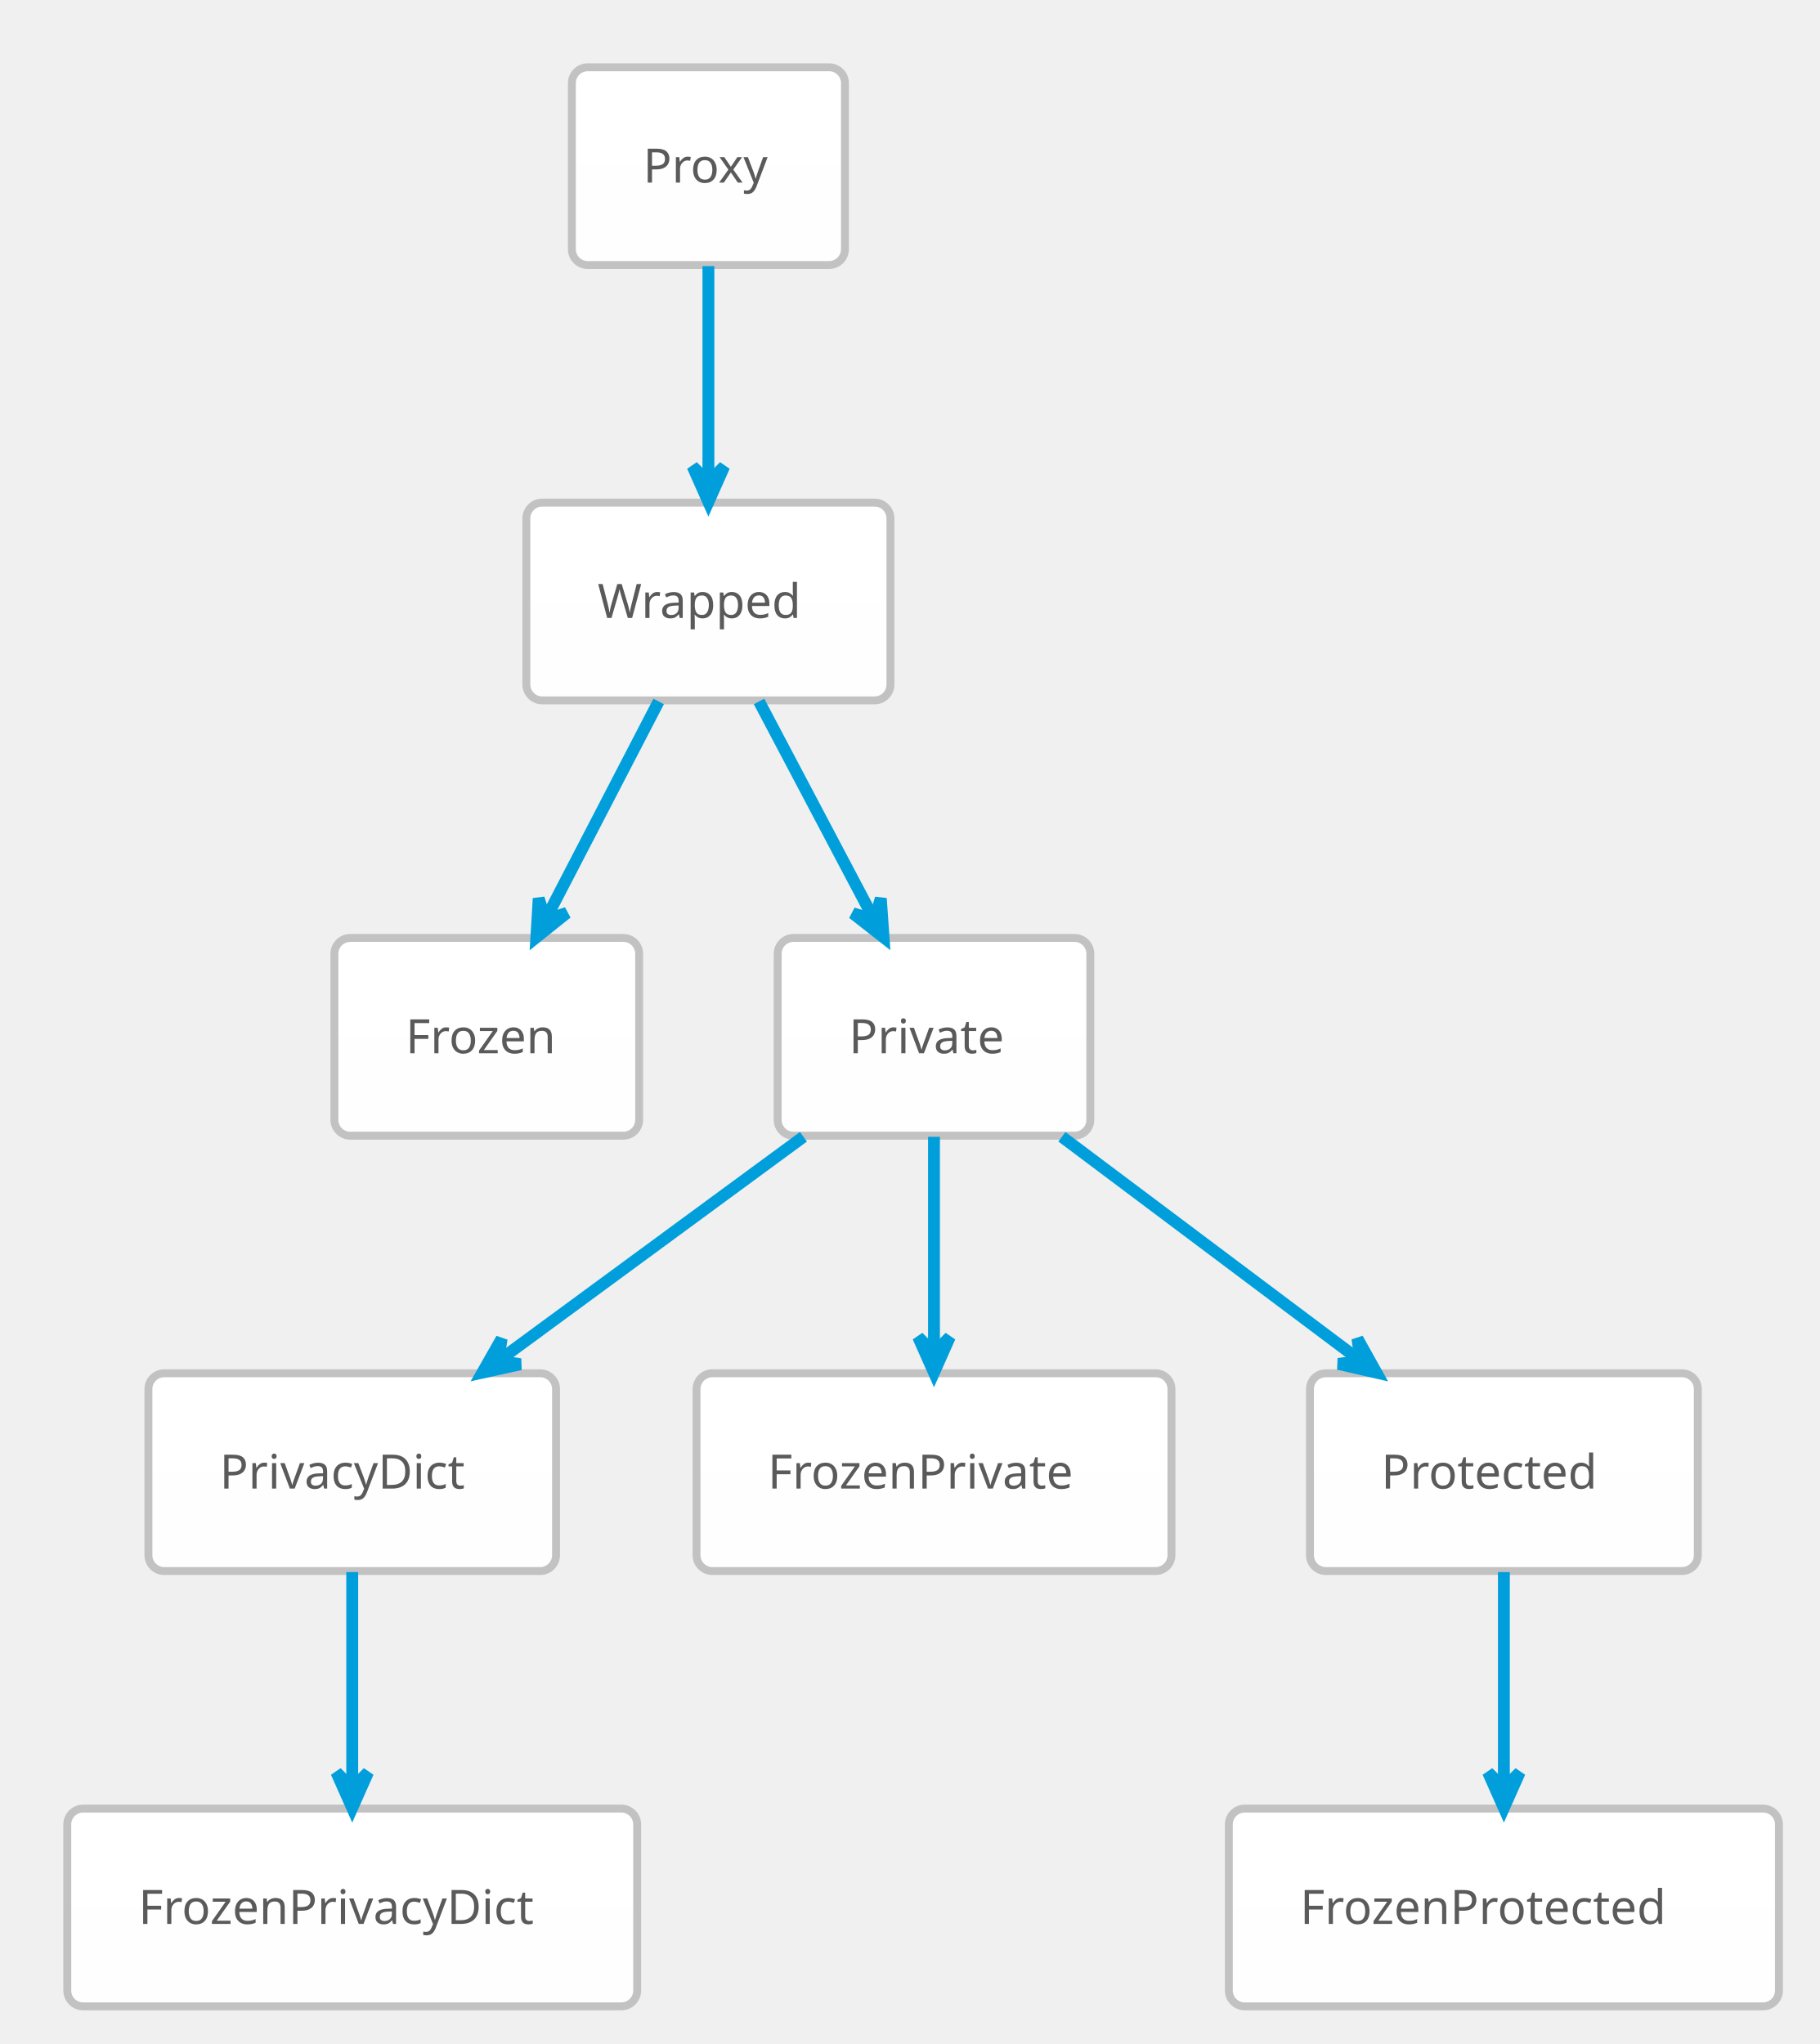
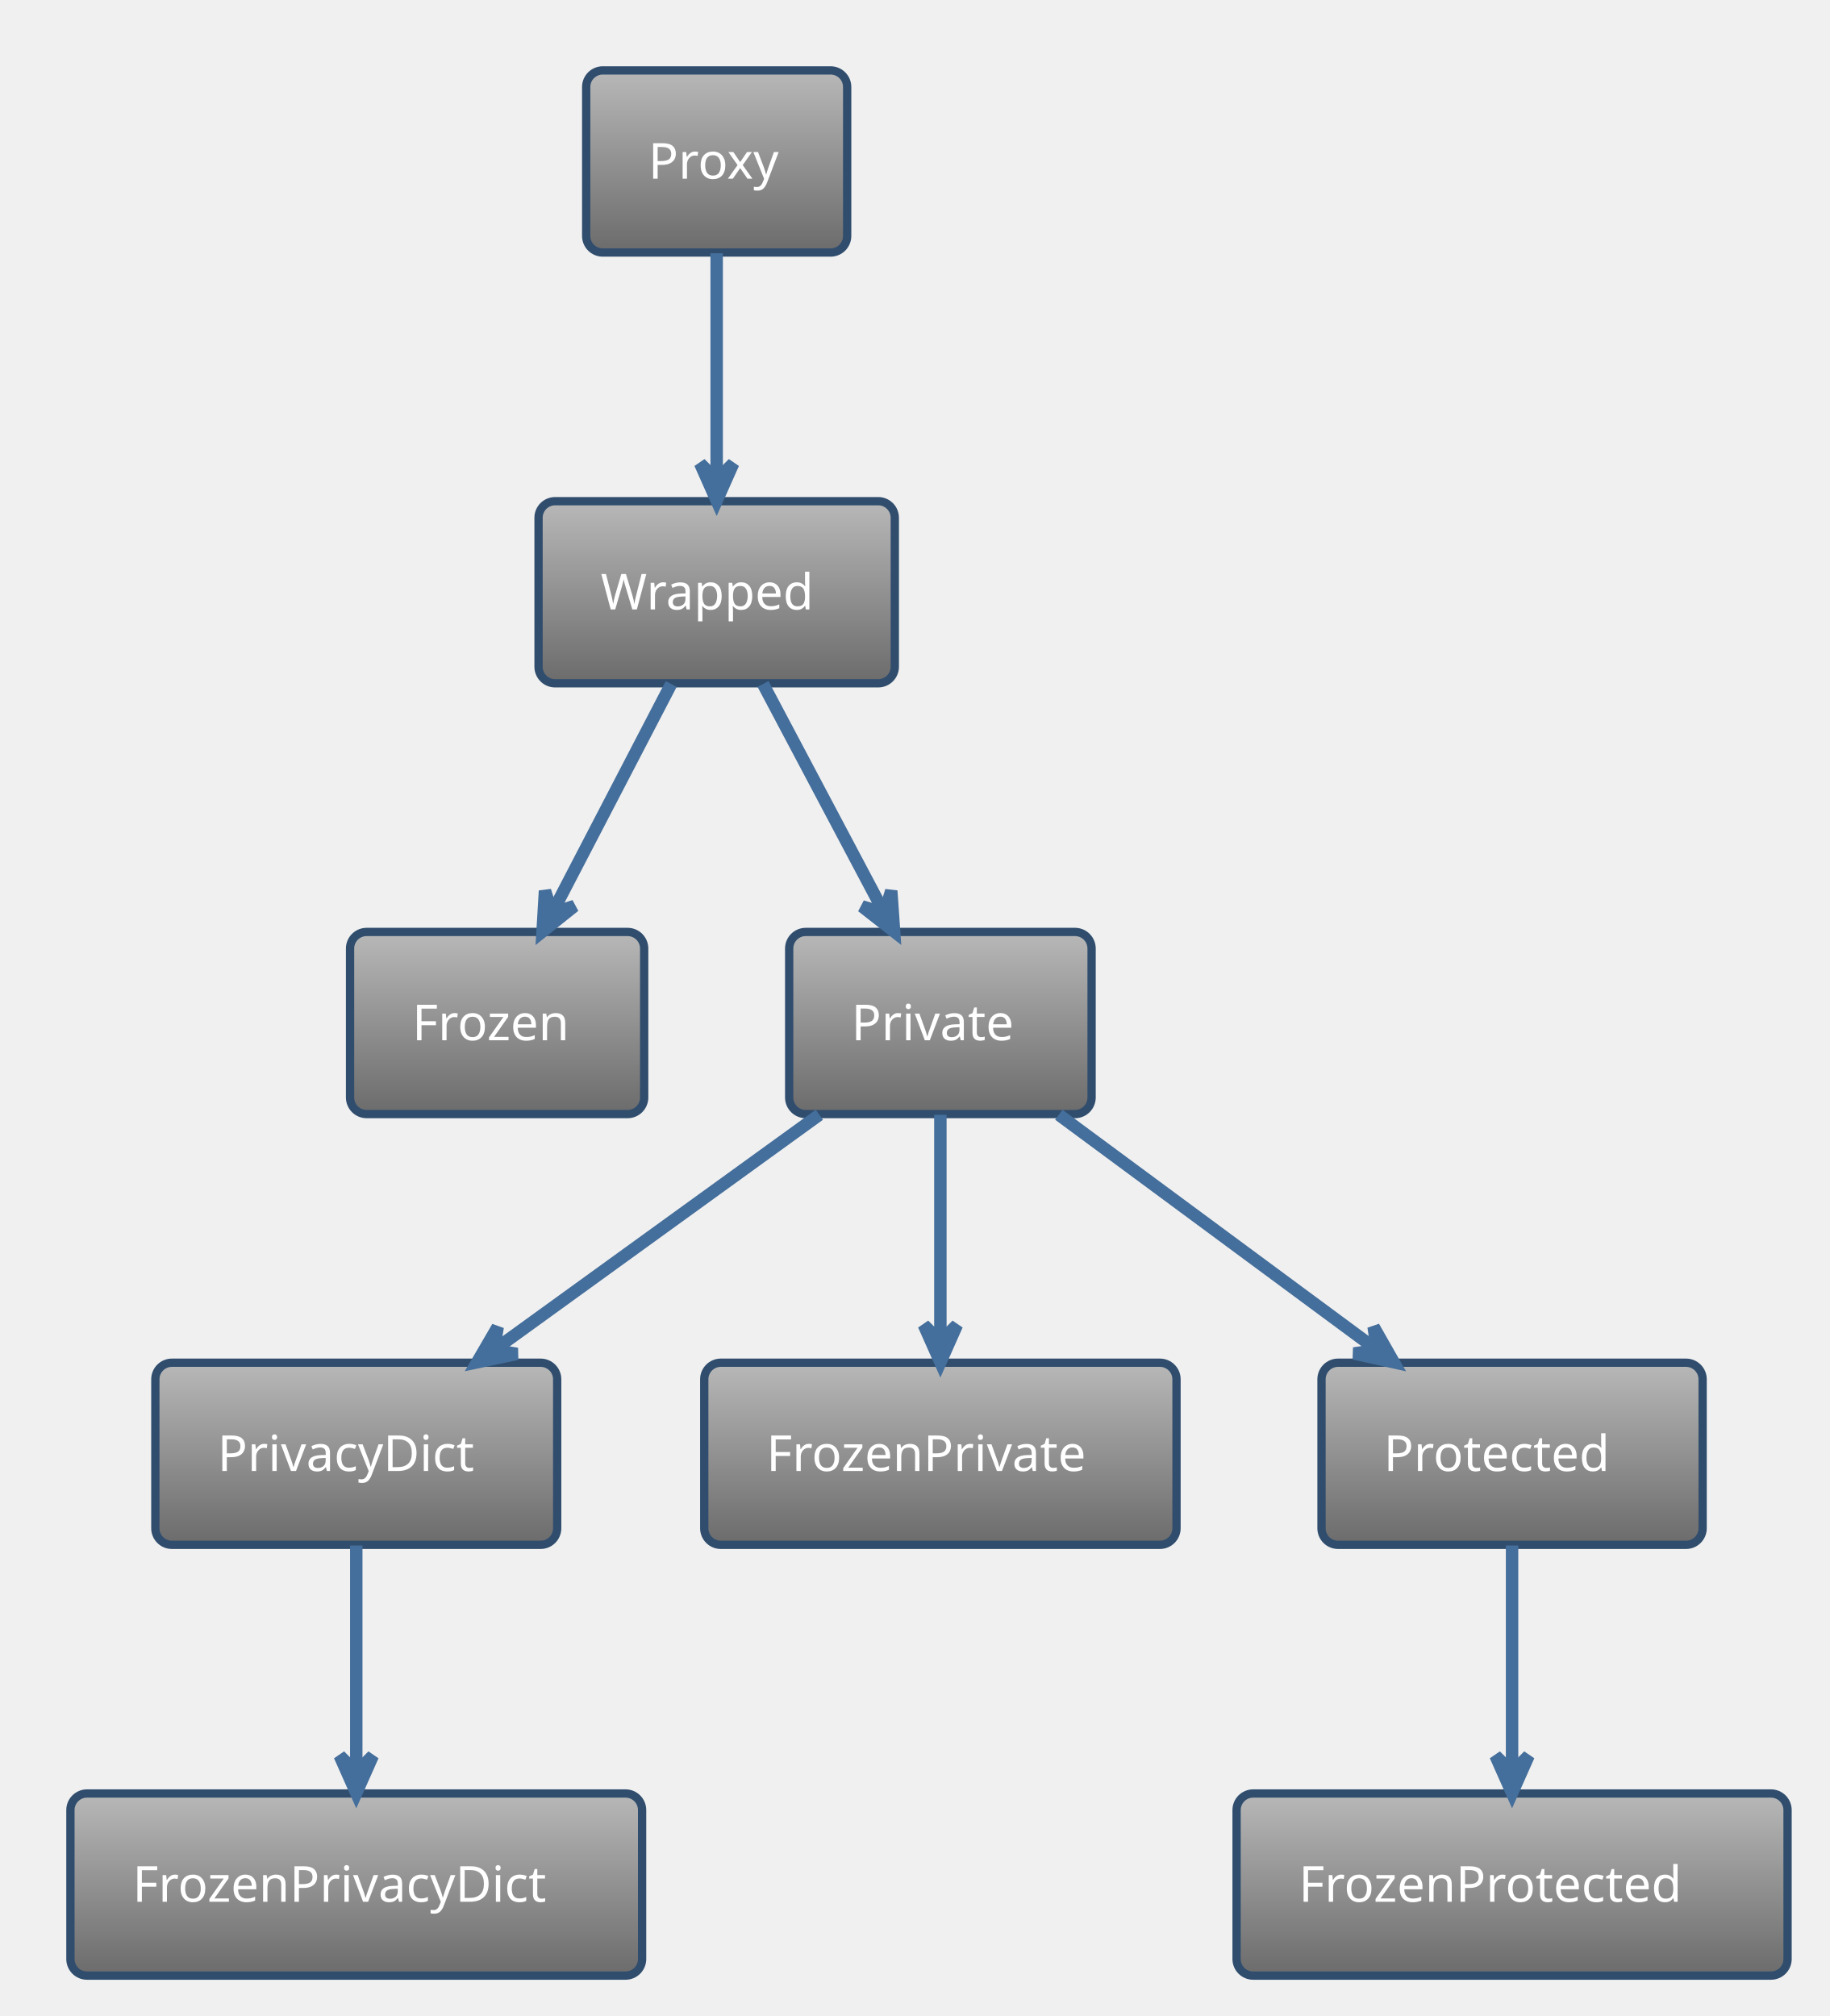
- <svg xmlns="http://www.w3.org/2000/svg" contentStyleType="text/css" height="538.542px" preserveAspectRatio="none" style="width:479px;height:538px;" version="1.1" viewBox="0 0 479 538" width="479.167px" zoomAndPan="magnify">
+ <svg xmlns="http://www.w3.org/2000/svg" contentStyleType="text/css" height="507.292px" preserveAspectRatio="none" style="width:460px;height:507px;" version="1.1" viewBox="0 0 460 507" width="460.417px" zoomAndPan="magnify">
  <defs>
-     <linearGradient id="gif9z9y2etx5g0" x1="50%" x2="50%" y1="0%" y2="100%">
-       <stop offset="0%" stop-color="#FFFFFF" />
-       <stop offset="100%" stop-color="#FEFEFE" />
+     <linearGradient id="g1hgsieecudzlo0" x1="50%" x2="50%" y1="0%" y2="100%">
+       <stop offset="0%" stop-color="#B8B8B8" />
+       <stop offset="100%" stop-color="#6B6B6B" />
    </linearGradient>
  </defs>
  <g>
    <g id="elem_Proxy">
-       <rect fill="url(#gif9z9y2etx5g0)" height="52.051" rx="4.167" ry="4.167" style="stroke:#C2C2C2;stroke-width:2.083;" width="71.875" x="150.521" y="17.708" />
-       <text fill="#5A5A5A" font-family="&quot;Verdana&quot;" font-size="12.5" lengthAdjust="spacing" textLength="34.375" x="169.271" y="48.061">Proxy</text>
+       <rect fill="url(#g1hgsieecudzlo0)" height="45.801" rx="4.167" ry="4.167" style="stroke:#304D6D;stroke-width:2.083;" width="65.625" x="147.396" y="17.708" />
+       <text fill="#FFFFFF" font-family="&quot;Verdana&quot;" font-size="12.5" lengthAdjust="spacing" textLength="34.375" x="163.021" y="44.936">Proxy</text>
    </g>
    <g id="elem_Wrapped">
-       <rect fill="url(#gif9z9y2etx5g0)" height="52.051" rx="4.167" ry="4.167" style="stroke:#C2C2C2;stroke-width:2.083;" width="95.833" x="138.542" y="132.292" />
-       <text fill="#5A5A5A" font-family="&quot;Verdana&quot;" font-size="12.5" lengthAdjust="spacing" textLength="58.333" x="157.292" y="162.644">Wrapped</text>
+       <rect fill="url(#g1hgsieecudzlo0)" height="45.801" rx="4.167" ry="4.167" style="stroke:#304D6D;stroke-width:2.083;" width="89.583" x="135.417" y="126.042" />
+       <text fill="#FFFFFF" font-family="&quot;Verdana&quot;" font-size="12.5" lengthAdjust="spacing" textLength="58.333" x="151.042" y="153.269">Wrapped</text>
    </g>
    <g id="elem_Frozen">
-       <rect fill="url(#gif9z9y2etx5g0)" height="52.051" rx="4.167" ry="4.167" style="stroke:#C2C2C2;stroke-width:2.083;" width="80.208" x="88.021" y="246.875" />
-       <text fill="#5A5A5A" font-family="&quot;Verdana&quot;" font-size="12.5" lengthAdjust="spacing" textLength="42.708" x="106.771" y="277.228">Frozen</text>
+       <rect fill="url(#g1hgsieecudzlo0)" height="45.801" rx="4.167" ry="4.167" style="stroke:#304D6D;stroke-width:2.083;" width="73.958" x="88.021" y="234.375" />
+       <text fill="#FFFFFF" font-family="&quot;Verdana&quot;" font-size="12.5" lengthAdjust="spacing" textLength="42.708" x="103.646" y="261.603">Frozen</text>
    </g>
    <g id="elem_Private">
-       <rect fill="url(#gif9z9y2etx5g0)" height="52.051" rx="4.167" ry="4.167" style="stroke:#C2C2C2;stroke-width:2.083;" width="82.292" x="204.688" y="246.875" />
-       <text fill="#5A5A5A" font-family="&quot;Verdana&quot;" font-size="12.5" lengthAdjust="spacing" textLength="44.792" x="223.438" y="277.228">Private</text>
+       <rect fill="url(#g1hgsieecudzlo0)" height="45.801" rx="4.167" ry="4.167" style="stroke:#304D6D;stroke-width:2.083;" width="76.042" x="198.438" y="234.375" />
+       <text fill="#FFFFFF" font-family="&quot;Verdana&quot;" font-size="12.5" lengthAdjust="spacing" textLength="44.792" x="214.062" y="261.603">Private</text>
    </g>
    <g id="elem_PrivacyDict">
-       <rect fill="url(#gif9z9y2etx5g0)" height="52.051" rx="4.167" ry="4.167" style="stroke:#C2C2C2;stroke-width:2.083;" width="107.292" x="39.062" y="361.458" />
-       <text fill="#5A5A5A" font-family="&quot;Verdana&quot;" font-size="12.5" lengthAdjust="spacing" textLength="69.792" x="57.812" y="391.811">PrivacyDict</text>
+       <rect fill="url(#g1hgsieecudzlo0)" height="45.801" rx="4.167" ry="4.167" style="stroke:#304D6D;stroke-width:2.083;" width="101.042" x="39.062" y="342.708" />
+       <text fill="#FFFFFF" font-family="&quot;Verdana&quot;" font-size="12.5" lengthAdjust="spacing" textLength="69.792" x="54.688" y="369.936">PrivacyDict</text>
    </g>
    <g id="elem_FrozenPrivacyDict">
-       <rect fill="url(#gif9z9y2etx5g0)" height="52.051" rx="4.167" ry="4.167" style="stroke:#C2C2C2;stroke-width:2.083;" width="150" x="17.708" y="476.042" />
-       <text fill="#5A5A5A" font-family="&quot;Verdana&quot;" font-size="12.5" lengthAdjust="spacing" textLength="112.5" x="36.458" y="506.394">FrozenPrivacyDict</text>
+       <rect fill="url(#g1hgsieecudzlo0)" height="45.801" rx="4.167" ry="4.167" style="stroke:#304D6D;stroke-width:2.083;" width="143.75" x="17.708" y="451.042" />
+       <text fill="#FFFFFF" font-family="&quot;Verdana&quot;" font-size="12.5" lengthAdjust="spacing" textLength="112.5" x="33.333" y="478.269">FrozenPrivacyDict</text>
    </g>
    <g id="elem_FrozenPrivate">
-       <rect fill="url(#gif9z9y2etx5g0)" height="52.051" rx="4.167" ry="4.167" style="stroke:#C2C2C2;stroke-width:2.083;" width="125" x="183.333" y="361.458" />
-       <text fill="#5A5A5A" font-family="&quot;Verdana&quot;" font-size="12.5" lengthAdjust="spacing" textLength="87.5" x="202.083" y="391.811">FrozenPrivate</text>
+       <rect fill="url(#g1hgsieecudzlo0)" height="45.801" rx="4.167" ry="4.167" style="stroke:#304D6D;stroke-width:2.083;" width="118.75" x="177.083" y="342.708" />
+       <text fill="#FFFFFF" font-family="&quot;Verdana&quot;" font-size="12.5" lengthAdjust="spacing" textLength="87.5" x="192.708" y="369.936">FrozenPrivate</text>
    </g>
    <g id="elem_Protected">
-       <rect fill="url(#gif9z9y2etx5g0)" height="52.051" rx="4.167" ry="4.167" style="stroke:#C2C2C2;stroke-width:2.083;" width="102.083" x="344.792" y="361.458" />
-       <text fill="#5A5A5A" font-family="&quot;Verdana&quot;" font-size="12.5" lengthAdjust="spacing" textLength="64.583" x="363.542" y="391.811">Protected</text>
+       <rect fill="url(#g1hgsieecudzlo0)" height="45.801" rx="4.167" ry="4.167" style="stroke:#304D6D;stroke-width:2.083;" width="95.833" x="332.292" y="342.708" />
+       <text fill="#FFFFFF" font-family="&quot;Verdana&quot;" font-size="12.5" lengthAdjust="spacing" textLength="64.583" x="347.917" y="369.936">Protected</text>
    </g>
    <g id="elem_FrozenProtected">
-       <rect fill="url(#gif9z9y2etx5g0)" height="52.051" rx="4.167" ry="4.167" style="stroke:#C2C2C2;stroke-width:2.083;" width="144.792" x="323.438" y="476.042" />
-       <text fill="#5A5A5A" font-family="&quot;Verdana&quot;" font-size="12.5" lengthAdjust="spacing" textLength="107.292" x="342.188" y="506.394">FrozenProtected</text>
+       <rect fill="url(#g1hgsieecudzlo0)" height="45.801" rx="4.167" ry="4.167" style="stroke:#304D6D;stroke-width:2.083;" width="138.542" x="310.938" y="451.042" />
+       <text fill="#FFFFFF" font-family="&quot;Verdana&quot;" font-size="12.5" lengthAdjust="spacing" textLength="107.292" x="326.562" y="478.269">FrozenProtected</text>
    </g>
    <g id="link_Proxy_Wrapped">
-       <path d="M186.458,70.042 C186.458,86.833 186.458,108.979 186.458,126.76 " fill="none" id="Proxy-to-Wrapped" style="stroke:#009FDB;stroke-width:3.125;" />
-       <polygon fill="#009FDB" points="186.458,132.125,190.625,122.75,186.458,126.917,182.292,122.75,186.458,132.125" style="stroke:#009FDB;stroke-width:3.125;" />
+       <path d="M180.208,63.677 C180.208,80.208 180.208,102.938 180.208,120.615 " fill="none" id="Proxy-to-Wrapped" style="stroke:#446E9B;stroke-width:3.125;" />
+       <polygon fill="#446E9B" points="180.208,125.927,184.375,116.552,180.208,120.719,176.042,116.552,180.208,125.927" style="stroke:#446E9B;stroke-width:3.125;" />
    </g>
    <g id="link_Wrapped_Frozen">
-       <path d="M173.365,184.625 C164.583,201.562 152.979,223.948 143.719,241.802 " fill="none" id="Wrapped-to-Frozen" style="stroke:#009FDB;stroke-width:3.125;" />
-       <polygon fill="#009FDB" points="141.177,246.708,149.187,240.298,143.571,242.083,141.787,236.467,141.177,246.708" style="stroke:#009FDB;stroke-width:3.125;" />
+       <path d="M168.771,172.01 C160.104,188.688 148.167,211.656 138.948,229.406 " fill="none" id="Wrapped-to-Frozen" style="stroke:#446E9B;stroke-width:3.125;" />
+       <polygon fill="#446E9B" points="136.427,234.26,144.437,227.85,138.821,229.635,137.037,224.019,136.427,234.26" style="stroke:#446E9B;stroke-width:3.125;" />
    </g>
    <g id="link_Wrapped_Private">
-       <path d="M199.781,184.625 C208.719,201.562 220.542,223.948 229.958,241.802 " fill="none" id="Wrapped-to-Private" style="stroke:#009FDB;stroke-width:3.125;" />
-       <polygon fill="#009FDB" points="232.552,246.708,231.837,236.474,230.11,242.108,224.477,240.381,232.552,246.708" style="stroke:#009FDB;stroke-width:3.125;" />
+       <path d="M191.865,172.01 C200.688,188.688 212.854,211.656 222.25,229.406 " fill="none" id="Wrapped-to-Private" style="stroke:#446E9B;stroke-width:3.125;" />
+       <polygon fill="#446E9B" points="224.823,234.26,224.108,224.026,222.381,229.66,216.747,227.933,224.823,234.26" style="stroke:#446E9B;stroke-width:3.125;" />
    </g>
    <g id="link_Private_PrivacyDict">
-       <path d="M211.469,299.208 C187.625,316.719 155.854,340.062 131.167,358.198 " fill="none" id="Private-to-PrivacyDict" style="stroke:#009FDB;stroke-width:3.125;" />
-       <polygon fill="#009FDB" points="126.958,361.292,136.976,359.08,131.15,358.2,132.03,352.374,126.958,361.292" style="stroke:#009FDB;stroke-width:3.125;" />
+       <path d="M206.021,280.344 C182.198,297.583 149.042,321.573 124.198,339.542 " fill="none" id="Private-to-PrivacyDict" style="stroke:#446E9B;stroke-width:3.125;" />
+       <polygon fill="#446E9B" points="119.979,342.594,130.019,340.485,124.202,339.545,125.142,333.728,119.979,342.594" style="stroke:#446E9B;stroke-width:3.125;" />
    </g>
    <g id="link_Private_FrozenPrivate">
-       <path d="M245.833,299.208 C245.833,316 245.833,338.146 245.833,355.927 " fill="none" id="Private-to-FrozenPrivate" style="stroke:#009FDB;stroke-width:3.125;" />
-       <polygon fill="#009FDB" points="245.833,361.292,250,351.917,245.833,356.083,241.667,351.917,245.833,361.292" style="stroke:#009FDB;stroke-width:3.125;" />
+       <path d="M236.458,280.344 C236.458,296.875 236.458,319.604 236.458,337.281 " fill="none" id="Private-to-FrozenPrivate" style="stroke:#446E9B;stroke-width:3.125;" />
+       <polygon fill="#446E9B" points="236.458,342.594,240.625,333.219,236.458,337.385,232.292,333.219,236.458,342.594" style="stroke:#446E9B;stroke-width:3.125;" />
    </g>
    <g id="link_Private_Protected">
-       <path d="M279.5,299.208 C302.75,316.646 333.719,339.875 357.854,357.979 " fill="none" id="Private-to-Protected" style="stroke:#009FDB;stroke-width:3.125;" />
-       <polygon fill="#009FDB" points="362.281,361.292,357.281,352.333,358.115,358.167,352.281,359,362.281,361.292" style="stroke:#009FDB;stroke-width:3.125;" />
+       <path d="M266.24,280.344 C289.469,297.51 321.75,321.375 346.021,339.312 " fill="none" id="Private-to-Protected" style="stroke:#446E9B;stroke-width:3.125;" />
+       <polygon fill="#446E9B" points="350.458,342.594,345.387,333.676,346.267,339.502,340.44,340.382,350.458,342.594" style="stroke:#446E9B;stroke-width:3.125;" />
    </g>
    <g id="link_PrivacyDict_FrozenPrivacyDict">
-       <path d="M92.708,413.792 C92.708,430.583 92.708,452.729 92.708,470.51 " fill="none" id="PrivacyDict-to-FrozenPrivacyDict" style="stroke:#009FDB;stroke-width:3.125;" />
-       <polygon fill="#009FDB" points="92.708,475.875,96.875,466.5,92.708,470.667,88.542,466.5,92.708,475.875" style="stroke:#009FDB;stroke-width:3.125;" />
+       <path d="M89.583,388.677 C89.583,405.208 89.583,427.938 89.583,445.615 " fill="none" id="PrivacyDict-to-FrozenPrivacyDict" style="stroke:#446E9B;stroke-width:3.125;" />
+       <polygon fill="#446E9B" points="89.583,450.927,93.75,441.552,89.583,445.719,85.417,441.552,89.583,450.927" style="stroke:#446E9B;stroke-width:3.125;" />
    </g>
    <g id="link_Protected_FrozenProtected">
-       <path d="M395.833,413.792 C395.833,430.583 395.833,452.729 395.833,470.51 " fill="none" id="Protected-to-FrozenProtected" style="stroke:#009FDB;stroke-width:3.125;" />
-       <polygon fill="#009FDB" points="395.833,475.875,400,466.5,395.833,470.667,391.667,466.5,395.833,475.875" style="stroke:#009FDB;stroke-width:3.125;" />
+       <path d="M380.208,388.677 C380.208,405.208 380.208,427.938 380.208,445.615 " fill="none" id="Protected-to-FrozenProtected" style="stroke:#446E9B;stroke-width:3.125;" />
+       <polygon fill="#446E9B" points="380.208,450.927,384.375,441.552,380.208,445.719,376.042,441.552,380.208,450.927" style="stroke:#446E9B;stroke-width:3.125;" />
    </g>
  </g>
</svg>
